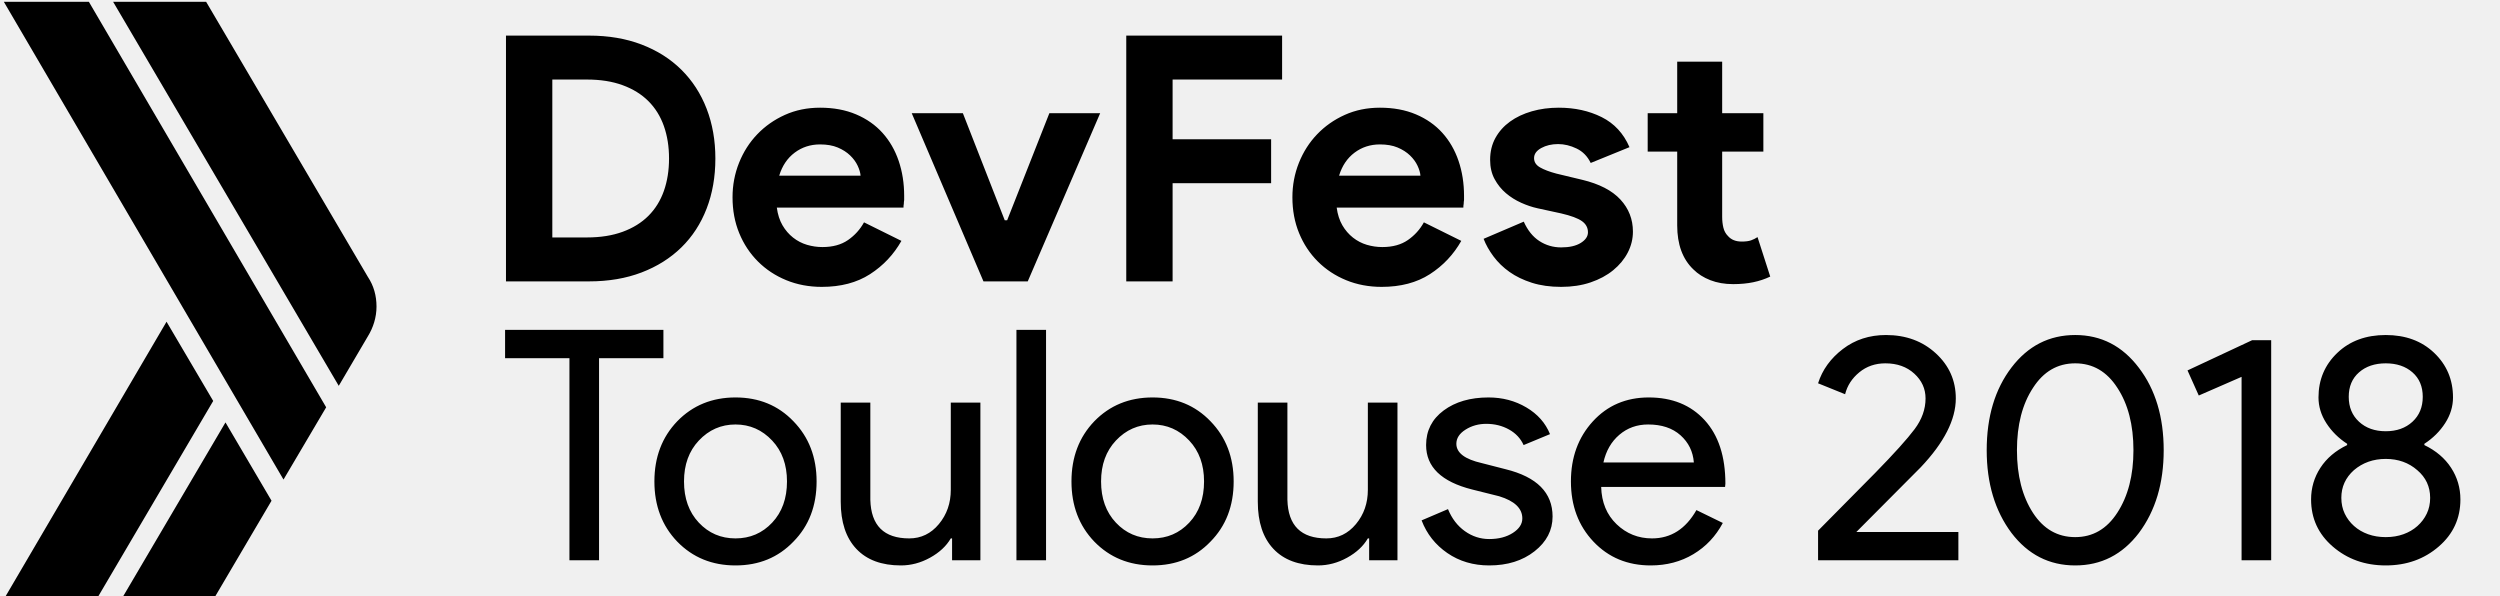
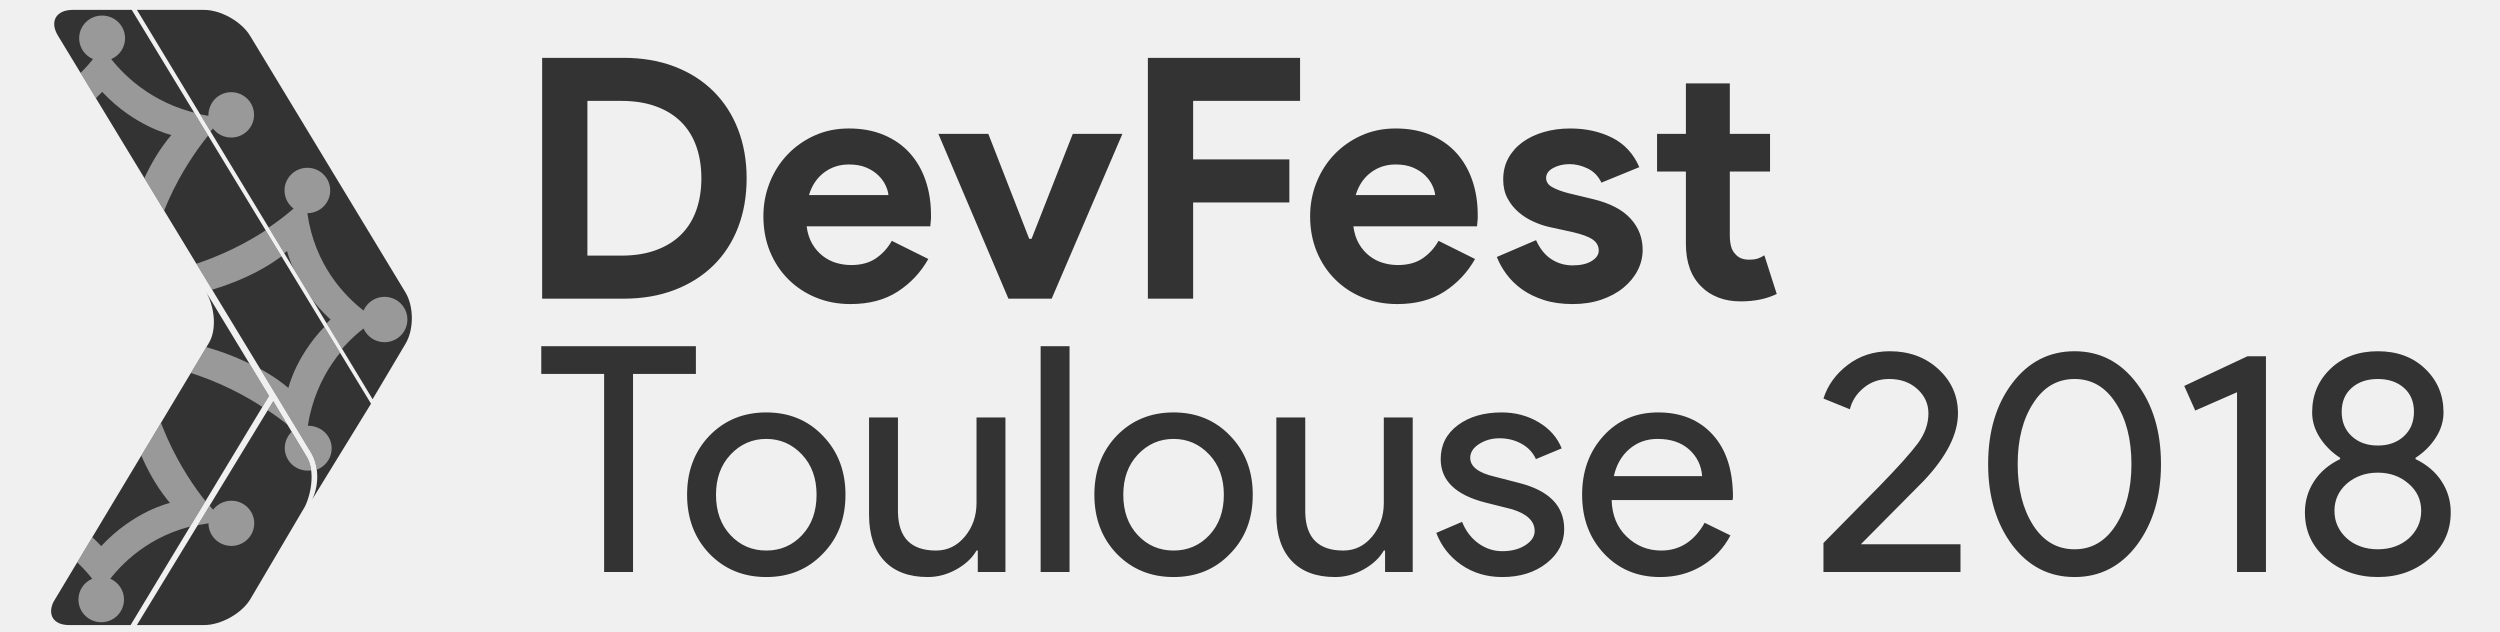
- <svg xmlns="http://www.w3.org/2000/svg" id="Layer_4" viewBox="0 0 839 200" version="1.1">
-   <defs id="defs10" />
-   <style id="style2">.st0{fill:#673AB7;}</style>
-   <path class="st0" d="m 113.685,129.484 9.787,-16.642 c 1.751,-2.841 2.885,-6.292 2.885,-9.945 0,-3.653 -0.927,-7.002 -2.885,-9.945 L 69.18,0.607 H 37.965 Z M 55.891,107.97 -0.152,203.563 H 30.96 l 40.59,-69.005 z m 39.251,52.971 14.32,-24.253 L 29.827,0.607 H 1.29 Z m -19.471,-19.179 -36.366,61.8 h 30.906 l 20.913,-35.517 z" id="path5-3" style="fill:#000000;stroke-width:1.022" />
-   <g style="fill:#000000" id="Group-2" transform="matrix(1.8,0,0,1.8,166.9127,11.63215)">
-     <path d="M 18.96,60.32 V 98 H 13.44 V 60.32 h -12 v -5.28 h 29.52 v 5.28 z M 29.28,83.3 c 0,-4.52 1.42,-8.26 4.26,-11.22 2.88,-2.96 6.5,-4.44 10.86,-4.44 4.36,0 7.96,1.48 10.8,4.44 2.88,2.96 4.32,6.7 4.32,11.22 0,4.56 -1.44,8.3 -4.32,11.22 -2.84,2.96 -6.44,4.44 -10.8,4.44 -4.36,0 -7.98,-1.48 -10.86,-4.44 -2.84,-2.96 -4.26,-6.7 -4.26,-11.22 z m 5.52,0 c 0,3.16 0.92,5.72 2.76,7.68 1.84,1.96 4.12,2.94 6.84,2.94 2.72,0 5,-0.98 6.84,-2.94 1.84,-1.96 2.76,-4.52 2.76,-7.68 0,-3.12 -0.92,-5.66 -2.76,-7.62 -1.88,-2 -4.16,-3 -6.84,-3 -2.68,0 -4.96,1 -6.84,3 -1.84,1.96 -2.76,4.5 -2.76,7.62 z M 90.06,98 h -5.28 v -4.08 h -0.24 c -0.84,1.44 -2.13,2.64 -3.87,3.6 -1.74,0.96 -3.55,1.44 -5.43,1.44 -3.6,0 -6.37,-1.03 -8.31,-3.09 -1.94,-2.06 -2.91,-4.99 -2.91,-8.79 V 68.6 h 5.52 v 18.12 c 0.12,4.8 2.54,7.2 7.26,7.2 2.2,0 4.04,-0.89 5.52,-2.67 1.48,-1.78 2.22,-3.91 2.22,-6.39 V 68.6 h 5.52 z M 102.3,55.04 V 98 H 96.78 V 55.04 Z m 4.74,28.26 c 0,-4.52 1.42,-8.26 4.26,-11.22 2.88,-2.96 6.5,-4.44 10.86,-4.44 4.36,0 7.96,1.48 10.8,4.44 2.88,2.96 4.32,6.7 4.32,11.22 0,4.56 -1.44,8.3 -4.32,11.22 -2.84,2.96 -6.44,4.44 -10.8,4.44 -4.36,0 -7.98,-1.48 -10.86,-4.44 -2.84,-2.96 -4.26,-6.7 -4.26,-11.22 z m 5.52,0 c 0,3.16 0.92,5.72 2.76,7.68 1.84,1.96 4.12,2.94 6.84,2.94 2.72,0 5,-0.98 6.84,-2.94 1.84,-1.96 2.76,-4.52 2.76,-7.68 0,-3.12 -0.92,-5.66 -2.76,-7.62 -1.88,-2 -4.16,-3 -6.84,-3 -2.68,0 -4.96,1 -6.84,3 -1.84,1.96 -2.76,4.5 -2.76,7.62 z M 167.82,98 h -5.28 v -4.08 h -0.24 c -0.84,1.44 -2.13,2.64 -3.87,3.6 -1.74,0.96 -3.55,1.44 -5.43,1.44 -3.6,0 -6.37,-1.03 -8.31,-3.09 -1.94,-2.06 -2.91,-4.99 -2.91,-8.79 V 68.6 h 5.52 v 18.12 c 0.12,4.8 2.54,7.2 7.26,7.2 2.2,0 4.04,-0.89 5.52,-2.67 1.48,-1.78 2.22,-3.91 2.22,-6.39 V 68.6 h 5.52 z m 28.92,-8.16 c 0,2.56 -1.12,4.72 -3.36,6.48 -2.24,1.76 -5.06,2.64 -8.46,2.64 -2.96,0 -5.56,-0.77 -7.8,-2.31 -2.24,-1.54 -3.84,-3.57 -4.8,-6.09 l 4.92,-2.1 c 0.72,1.76 1.77,3.13 3.15,4.11 1.38,0.98 2.89,1.47 4.53,1.47 1.76,0 3.23,-0.38 4.41,-1.14 1.18,-0.76 1.77,-1.66 1.77,-2.7 0,-1.88 -1.44,-3.26 -4.32,-4.14 l -5.04,-1.26 c -5.72,-1.44 -8.58,-4.2 -8.58,-8.28 0,-2.68 1.09,-4.83 3.27,-6.45 2.18,-1.62 4.97,-2.43 8.37,-2.43 2.6,0 4.95,0.62 7.05,1.86 2.1,1.24 3.57,2.9 4.41,4.98 l -4.92,2.04 c -0.56,-1.24 -1.47,-2.21 -2.73,-2.91 -1.26,-0.7 -2.67,-1.05 -4.23,-1.05 -1.44,0 -2.73,0.36 -3.87,1.08 -1.14,0.72 -1.71,1.6 -1.71,2.64 0,1.68 1.58,2.88 4.74,3.6 l 4.44,1.14 c 5.84,1.44 8.76,4.38 8.76,8.82 z m 18.3,9.12 c -4.32,0 -7.88,-1.48 -10.68,-4.44 -2.8,-2.96 -4.2,-6.7 -4.2,-11.22 0,-4.48 1.36,-8.21 4.08,-11.19 2.72,-2.98 6.2,-4.47 10.44,-4.47 4.36,0 7.83,1.41 10.41,4.23 2.58,2.82 3.87,6.77 3.87,11.85 l -0.06,0.6 h -23.1 c 0.08,2.88 1.04,5.2 2.88,6.96 1.84,1.76 4.04,2.64 6.6,2.64 3.52,0 6.28,-1.76 8.28,-5.28 l 4.92,2.4 c -1.32,2.48 -3.15,4.42 -5.49,5.82 -2.34,1.4 -4.99,2.1 -7.95,2.1 z m -8.82,-19.2 h 16.86 c -0.16,-2.04 -0.99,-3.73 -2.49,-5.07 -1.5,-1.34 -3.51,-2.01 -6.03,-2.01 -2.08,0 -3.87,0.64 -5.37,1.92 -1.5,1.28 -2.49,3 -2.97,5.16 z M 272.4,92.72 V 98 h -26.16 v -5.52 l 10.62,-10.74 c 3.56,-3.64 6.02,-6.37 7.38,-8.19 1.36,-1.82 2.04,-3.73 2.04,-5.73 0,-1.8 -0.7,-3.34 -2.1,-4.62 -1.4,-1.28 -3.2,-1.92 -5.4,-1.92 -1.88,0 -3.5,0.56 -4.86,1.68 -1.36,1.12 -2.24,2.48 -2.64,4.08 L 246.24,65 c 0.8,-2.52 2.34,-4.65 4.62,-6.39 2.28,-1.74 4.96,-2.61 8.04,-2.61 3.72,0 6.82,1.14 9.3,3.42 2.48,2.28 3.72,5.08 3.72,8.4 0,3.96 -2.18,8.24 -6.54,12.84 l -12,12.06 z m 5.28,-15.24 c 0,-6.24 1.54,-11.38 4.62,-15.42 3.08,-4.04 7.04,-6.06 11.88,-6.06 4.84,0 8.8,2.04 11.88,6.12 3.08,4.04 4.62,9.16 4.62,15.36 0,6.16 -1.54,11.3 -4.62,15.42 -3.08,4.04 -7.04,6.06 -11.88,6.06 -4.84,0 -8.8,-2.02 -11.88,-6.06 -3.08,-4.12 -4.62,-9.26 -4.62,-15.42 z m 27.36,0 c 0,-4.72 -1,-8.6 -3,-11.64 -1.96,-3.04 -4.58,-4.56 -7.86,-4.56 -3.28,0 -5.9,1.52 -7.86,4.56 -2,3.04 -3,6.92 -3,11.64 0,4.72 1,8.62 3,11.7 1.96,3 4.58,4.5 7.86,4.5 3.28,0 5.9,-1.52 7.86,-4.56 2,-3.08 3,-6.96 3,-11.64 z M 330.72,56.96 V 98 H 325.2 V 63.8 l -7.98,3.48 -2.1,-4.68 12.06,-5.64 z M 366,86.66 c 0,3.52 -1.34,6.44 -4.02,8.76 -2.72,2.36 -6.02,3.54 -9.9,3.54 -3.88,0 -7.18,-1.18 -9.9,-3.54 -2.68,-2.32 -4.02,-5.24 -4.02,-8.76 0,-2.16 0.58,-4.13 1.74,-5.91 1.16,-1.78 2.82,-3.19 4.98,-4.23 v -0.24 c -1.6,-1.04 -2.89,-2.32 -3.87,-3.84 -0.98,-1.52 -1.47,-3.12 -1.47,-4.8 0,-3.32 1.18,-6.1 3.54,-8.34 2.32,-2.2 5.32,-3.3 9,-3.3 3.68,0 6.68,1.1 9,3.3 2.36,2.24 3.54,5.02 3.54,8.34 0,1.68 -0.49,3.28 -1.47,4.8 -0.98,1.52 -2.27,2.8 -3.87,3.84 v 0.24 c 2.16,1.04 3.82,2.45 4.98,4.23 1.16,1.78 1.74,3.75 1.74,5.91 z M 345.18,67.52 c 0,1.92 0.64,3.47 1.92,4.65 1.28,1.18 2.94,1.77 4.98,1.77 2.04,0 3.7,-0.59 4.98,-1.77 1.28,-1.18 1.92,-2.73 1.92,-4.65 0,-1.92 -0.64,-3.44 -1.92,-4.56 -1.28,-1.12 -2.94,-1.68 -4.98,-1.68 -2.04,0 -3.7,0.56 -4.98,1.68 -1.28,1.12 -1.92,2.64 -1.92,4.56 z m -1.38,18.84 c 0,1.08 0.21,2.06 0.63,2.94 0.42,0.88 1,1.65 1.74,2.31 0.74,0.66 1.61,1.17 2.61,1.53 1,0.36 2.1,0.54 3.3,0.54 1.2,0 2.3,-0.18 3.3,-0.54 1,-0.36 1.87,-0.87 2.61,-1.53 0.74,-0.66 1.32,-1.43 1.74,-2.31 0.42,-0.88 0.63,-1.86 0.63,-2.94 0,-2.08 -0.8,-3.8 -2.4,-5.16 -1.6,-1.4 -3.56,-2.1 -5.88,-2.1 -2.32,0 -4.3,0.7 -5.94,2.1 -1.56,1.4 -2.34,3.12 -2.34,5.16 z" id="Toulouse-2018" style="fill:#000000" />
-     <path d="m 1.608,0.176 h 15.488 c 3.627,0 6.891,0.555 9.792,1.664 2.901,1.109 5.376,2.677 7.424,4.704 2.048,2.027 3.616,4.448 4.704,7.264 1.088,2.816 1.632,5.909 1.632,9.28 0,3.413 -0.544,6.528 -1.632,9.344 -1.088,2.816 -2.656,5.227 -4.704,7.232 -2.048,2.005 -4.523,3.563 -7.424,4.672 C 23.987,45.445 20.723,46 17.096,46 H 1.608 Z m 15.104,37.632 c 2.517,0 4.736,-0.352 6.656,-1.056 1.92,-0.704 3.52,-1.696 4.8,-2.976 1.28,-1.28 2.24,-2.827 2.88,-4.64 0.64,-1.813 0.96,-3.829 0.96,-6.048 0,-2.219 -0.32,-4.235 -0.96,-6.048 -0.64,-1.813 -1.6,-3.36 -2.88,-4.64 -1.28,-1.28 -2.88,-2.272 -4.8,-2.976 C 21.448,8.72 19.229,8.368 16.712,8.368 h -6.464 v 29.44 z m 58.624,0.64 c -1.451,2.56 -3.403,4.629 -5.856,6.208 -2.453,1.579 -5.451,2.368 -8.992,2.368 -2.389,0 -4.597,-0.416 -6.624,-1.248 -2.027,-0.832 -3.787,-1.995 -5.28,-3.488 -1.493,-1.493 -2.656,-3.253 -3.488,-5.28 -0.832,-2.027 -1.248,-4.256 -1.248,-6.688 0,-2.261 0.405,-4.405 1.216,-6.432 0.811,-2.027 1.941,-3.797 3.392,-5.312 1.451,-1.515 3.168,-2.72 5.152,-3.616 1.984,-0.896 4.171,-1.344 6.56,-1.344 2.517,0 4.757,0.416 6.72,1.248 1.963,0.832 3.605,1.984 4.928,3.456 1.323,1.472 2.325,3.211 3.008,5.216 0.683,2.005 1.024,4.181 1.024,6.528 v 0.768 c -0.043,0.256 -0.064,0.491 -0.064,0.704 -0.043,0.213 -0.064,0.448 -0.064,0.704 H 52.104 c 0.171,1.28 0.523,2.379 1.056,3.296 0.533,0.917 1.195,1.685 1.984,2.304 0.789,0.619 1.653,1.067 2.592,1.344 0.939,0.277 1.899,0.416 2.88,0.416 1.92,0 3.509,-0.437 4.768,-1.312 1.259,-0.875 2.251,-1.973 2.976,-3.296 z M 67.72,26.288 c -0.043,-0.555 -0.224,-1.173 -0.544,-1.856 -0.32,-0.683 -0.789,-1.323 -1.408,-1.92 -0.619,-0.597 -1.387,-1.088 -2.304,-1.472 -0.917,-0.384 -2.016,-0.576 -3.296,-0.576 -1.792,0 -3.371,0.512 -4.736,1.536 -1.365,1.024 -2.325,2.453 -2.88,4.288 z M 77.256,14.64 h 9.536 L 94.6,34.608 h 0.448 L 102.92,14.64 h 9.472 L 98.888,46 h -8.256 z m 40,-14.464 h 29.056 v 8.192 h -20.416 v 11.136 h 18.368 v 8.192 H 125.896 V 46 h -8.64 z m 62.464,38.272 c -1.451,2.56 -3.403,4.629 -5.856,6.208 -2.453,1.579 -5.451,2.368 -8.992,2.368 -2.389,0 -4.597,-0.416 -6.624,-1.248 -2.027,-0.832 -3.787,-1.995 -5.28,-3.488 -1.493,-1.493 -2.656,-3.253 -3.488,-5.28 -0.832,-2.027 -1.248,-4.256 -1.248,-6.688 0,-2.261 0.405,-4.405 1.216,-6.432 0.811,-2.027 1.941,-3.797 3.392,-5.312 1.451,-1.515 3.168,-2.72 5.152,-3.616 1.984,-0.896 4.171,-1.344 6.56,-1.344 2.517,0 4.757,0.416 6.72,1.248 1.963,0.832 3.605,1.984 4.928,3.456 1.323,1.472 2.325,3.211 3.008,5.216 0.683,2.005 1.024,4.181 1.024,6.528 v 0.768 c -0.043,0.256 -0.064,0.491 -0.064,0.704 -0.043,0.213 -0.064,0.448 -0.064,0.704 h -23.616 c 0.171,1.28 0.523,2.379 1.056,3.296 0.533,0.917 1.195,1.685 1.984,2.304 0.789,0.619 1.653,1.067 2.592,1.344 0.939,0.277 1.899,0.416 2.88,0.416 1.92,0 3.509,-0.437 4.768,-1.312 1.259,-0.875 2.251,-1.973 2.976,-3.296 z m -7.616,-12.16 c -0.043,-0.555 -0.224,-1.173 -0.544,-1.856 -0.32,-0.683 -0.789,-1.323 -1.408,-1.92 -0.619,-0.597 -1.387,-1.088 -2.304,-1.472 -0.917,-0.384 -2.016,-0.576 -3.296,-0.576 -1.792,0 -3.371,0.512 -4.736,1.536 -1.365,1.024 -2.325,2.453 -2.88,4.288 z m 26.24,20.736 c -2.048,0 -3.872,-0.256 -5.472,-0.768 -1.6,-0.512 -2.987,-1.184 -4.16,-2.016 -1.173,-0.832 -2.165,-1.792 -2.976,-2.88 -0.811,-1.088 -1.429,-2.187 -1.856,-3.296 l 7.488,-3.2 c 0.725,1.621 1.696,2.827 2.912,3.616 1.216,0.789 2.571,1.184 4.064,1.184 1.536,0 2.752,-0.277 3.648,-0.832 0.896,-0.555 1.344,-1.216 1.344,-1.984 0,-0.853 -0.373,-1.547 -1.12,-2.08 -0.747,-0.533 -2.037,-1.013 -3.872,-1.44 l -4.416,-0.96 c -0.981,-0.213 -1.995,-0.555 -3.04,-1.024 -1.045,-0.469 -1.995,-1.067 -2.848,-1.792 -0.853,-0.725 -1.557,-1.6 -2.112,-2.624 -0.555,-1.024 -0.832,-2.219 -0.832,-3.584 0,-1.536 0.331,-2.901 0.992,-4.096 0.661,-1.195 1.568,-2.208 2.72,-3.04 1.152,-0.832 2.507,-1.472 4.064,-1.92 1.557,-0.448 3.232,-0.672 5.024,-0.672 2.987,0 5.653,0.587 8,1.76 2.347,1.173 4.075,3.04 5.184,5.6 l -7.232,2.944 c -0.597,-1.237 -1.472,-2.133 -2.624,-2.688 -1.152,-0.555 -2.304,-0.832 -3.456,-0.832 -1.195,0 -2.24,0.245 -3.136,0.736 -0.896,0.491 -1.344,1.12 -1.344,1.888 0,0.725 0.373,1.301 1.12,1.728 0.747,0.427 1.76,0.811 3.04,1.152 l 4.8,1.152 c 3.2,0.768 5.579,1.995 7.136,3.68 1.557,1.685 2.336,3.68 2.336,5.984 0,1.365 -0.32,2.667 -0.96,3.904 -0.64,1.237 -1.547,2.336 -2.72,3.296 -1.173,0.96 -2.581,1.717 -4.224,2.272 -1.643,0.555 -3.467,0.832 -5.472,0.832 z m 21.632,-25.216 h -5.504 V 14.64 h 5.504 v -9.6 h 8.384 v 9.6 h 7.68 v 7.168 h -7.68 v 12.16 c 0,0.725 0.075,1.397 0.224,2.016 0.149,0.619 0.437,1.141 0.864,1.568 0.597,0.683 1.451,1.024 2.56,1.024 0.725,0 1.301,-0.075 1.728,-0.224 0.427,-0.149 0.832,-0.352 1.216,-0.608 l 2.368,7.36 c -0.981,0.469 -2.037,0.821 -3.168,1.056 -1.131,0.235 -2.379,0.352 -3.744,0.352 -1.579,0 -2.997,-0.245 -4.256,-0.736 -1.259,-0.491 -2.315,-1.163 -3.168,-2.016 -2.005,-1.92 -3.008,-4.651 -3.008,-8.192 z" id="DevFest" style="fill:#000000" />
+ <svg xmlns="http://www.w3.org/2000/svg" xmlns:xlink="http://www.w3.org/1999/xlink" viewBox="0 0 1979 500" version="1.1">
+   <defs>
+     <path d="M108.124,0.445 L0.174,177.678 L53.477,177.678 C66.673,177.678 83.07,168.542 89.878,157.328 L133.158,83.916 C138.702,72.603 140.971,54.931 134.637,44.504 L108.124,0.445 Z" id="path-1" />
+     <path d="M122.874,0.229 C129.629,11.434 132.07,29.778 125.315,41.024 L2.233,246.077 C-2.518,256.211 2.422,264.245 14.635,264.245 L63.378,264.245 L172.968,82.859 L122.874,0.229 Z" id="path-3" />
+     <path d="M14.752,0.834 C1.497,0.834 -3.766,10.036 3.045,21.247 L203.337,351.242 C209.673,361.708 209.864,376.978 204.317,388.334 L250.851,312.569 L61.454,0.834 L14.752,0.834 Z" id="path-5" />
+     <path d="M212.72,224.402 L89.73,21.255 C82.93,10.037 66.56,0.835 53.389,0.835 L0.203,0.835 L186.739,309.001 L212.723,265.256 C219.528,253.992 219.528,235.62 212.72,224.402 Z" id="path-7" />
+   </defs>
+   <g id="Letter" stroke="none" stroke-width="1" fill="none" fill-rule="evenodd" transform="translate(-702, -734)">
+     <g id="Devfest-gray" transform="translate(742, 741)">
+       <g id="Group" transform="translate(388.335, 38.05068)" fill="#333333">
+         <g id="Group-2">
+           <path d="M72.775,250.967 L72.775,407.738 L49.888,407.738 L49.888,250.967 L0.133,250.967 L0.133,228.999 L122.529,228.999 L122.529,250.967 L72.775,250.967 Z M115.563,346.577 C115.563,327.771 121.451,312.211 133.226,299.895 C145.167,287.58 160.176,281.422 178.253,281.422 C196.331,281.422 211.257,287.58 223.032,299.895 C234.973,312.211 240.944,327.771 240.944,346.577 C240.944,365.55 234.973,381.11 223.032,393.259 C211.257,405.575 196.331,411.732 178.253,411.732 C160.176,411.732 145.167,405.575 133.226,393.259 C121.451,380.944 115.563,365.383 115.563,346.577 Z M138.45,346.577 C138.45,359.725 142.264,370.376 149.893,378.531 C157.522,386.685 166.976,390.763 178.253,390.763 C189.531,390.763 198.984,386.685 206.613,378.531 C214.242,370.376 218.057,359.725 218.057,346.577 C218.057,333.596 214.242,323.028 206.613,314.874 C198.818,306.552 189.365,302.392 178.253,302.392 C167.142,302.392 157.688,306.552 149.893,314.874 C142.264,323.028 138.45,333.596 138.45,346.577 Z M367.568,407.738 L345.676,407.738 L345.676,390.763 L344.681,390.763 C341.198,396.754 335.85,401.747 328.635,405.741 C321.421,409.735 313.916,411.732 306.122,411.732 C291.195,411.732 279.71,407.447 271.667,398.876 C263.623,390.305 259.601,378.115 259.601,362.304 L259.601,285.417 L282.488,285.417 L282.488,360.807 C282.986,380.778 293.02,390.763 312.59,390.763 C321.711,390.763 329.34,387.06 335.477,379.654 C341.613,372.248 344.681,363.386 344.681,353.068 L344.681,285.417 L367.568,285.417 L367.568,407.738 Z M418.317,228.999 L418.317,407.738 L395.43,407.738 L395.43,228.999 L418.317,228.999 Z M437.97,346.577 C437.97,327.771 443.858,312.211 455.633,299.895 C467.574,287.58 482.583,281.422 500.66,281.422 C518.738,281.422 533.664,287.58 545.439,299.895 C557.38,312.211 563.351,327.771 563.351,346.577 C563.351,365.55 557.38,381.11 545.439,393.259 C533.664,405.575 518.738,411.732 500.66,411.732 C482.583,411.732 467.574,405.575 455.633,393.259 C443.858,380.944 437.97,365.383 437.97,346.577 Z M460.857,346.577 C460.857,359.725 464.671,370.376 472.3,378.531 C479.929,386.685 489.383,390.763 500.66,390.763 C511.938,390.763 521.391,386.685 529.02,378.531 C536.649,370.376 540.464,359.725 540.464,346.577 C540.464,333.596 536.649,323.028 529.02,314.874 C521.225,306.552 511.772,302.392 500.66,302.392 C489.549,302.392 480.095,306.552 472.3,314.874 C464.671,323.028 460.857,333.596 460.857,346.577 Z M689.975,407.738 L668.083,407.738 L668.083,390.763 L667.088,390.763 C663.605,396.754 658.257,401.747 651.042,405.741 C643.828,409.735 636.323,411.732 628.529,411.732 C613.602,411.732 602.117,407.447 594.074,398.876 C586.03,390.305 582.008,378.115 582.008,362.304 L582.008,285.417 L604.895,285.417 L604.895,360.807 C605.393,380.778 615.427,390.763 634.997,390.763 C644.118,390.763 651.747,387.06 657.884,379.654 C664.02,372.248 667.088,363.386 667.088,353.068 L667.088,285.417 L689.975,285.417 L689.975,407.738 Z M809.882,373.788 C809.882,384.439 805.239,393.426 795.951,400.748 C786.664,408.071 774.972,411.732 760.875,411.732 C748.602,411.732 737.822,408.529 728.534,402.121 C719.247,395.714 712.613,387.268 708.633,376.783 L729.032,368.046 C732.017,375.369 736.371,381.069 742.092,385.146 C747.814,389.223 754.075,391.262 760.875,391.262 C768.172,391.262 774.267,389.681 779.159,386.519 C784.052,383.357 786.498,379.612 786.498,375.285 C786.498,367.463 780.528,361.722 768.587,358.061 L747.69,352.818 C723.974,346.827 712.116,335.344 712.116,318.369 C712.116,307.218 716.635,298.273 725.674,291.533 C734.712,284.793 746.28,281.422 760.377,281.422 C771.157,281.422 780.901,284.002 789.608,289.161 C798.315,294.32 804.41,301.227 807.892,309.881 L787.493,318.369 C785.171,313.209 781.398,309.174 776.174,306.261 C770.95,303.349 765.104,301.893 758.636,301.893 C752.665,301.893 747.317,303.39 742.59,306.386 C737.863,309.382 735.5,313.043 735.5,317.37 C735.5,324.36 742.051,329.352 755.153,332.348 L773.562,337.091 C797.776,343.082 809.882,355.314 809.882,373.788 Z M885.758,411.732 C867.846,411.732 853.086,405.575 841.476,393.259 C829.867,380.944 824.062,365.383 824.062,346.577 C824.062,327.938 829.701,312.419 840.979,300.02 C852.257,287.622 866.685,281.422 884.265,281.422 C902.342,281.422 916.73,287.289 927.427,299.022 C938.124,310.755 943.472,327.189 943.472,348.325 L943.224,350.821 L847.447,350.821 C847.779,362.804 851.759,372.456 859.388,379.779 C867.017,387.102 876.138,390.763 886.753,390.763 C901.347,390.763 912.791,383.44 921.083,368.795 L941.482,378.78 C936.009,389.099 928.422,397.17 918.72,402.995 C909.018,408.82 898.03,411.732 885.758,411.732 Z M849.188,331.849 L919.093,331.849 C918.429,323.361 914.988,316.33 908.769,310.755 C902.55,305.179 894.216,302.392 883.767,302.392 C875.143,302.392 867.722,305.055 861.502,310.38 C855.283,315.706 851.178,322.862 849.188,331.849 Z M1123.582,385.77 L1123.582,407.738 L1015.118,407.738 L1015.118,384.772 L1059.151,340.087 C1073.911,324.942 1084.111,313.584 1089.75,306.012 C1095.389,298.439 1098.208,290.493 1098.208,282.171 C1098.208,274.682 1095.306,268.275 1089.501,262.949 C1083.696,257.624 1076.233,254.961 1067.112,254.961 C1059.317,254.961 1052.6,257.291 1046.961,261.951 C1041.322,266.611 1037.674,272.269 1036.015,278.926 L1015.118,270.438 C1018.435,259.954 1024.82,251.092 1034.274,243.852 C1043.727,236.613 1054.839,232.993 1067.609,232.993 C1083.033,232.993 1095.886,237.736 1106.169,247.222 C1116.451,256.709 1121.592,268.358 1121.592,282.171 C1121.592,298.647 1112.554,316.455 1094.476,335.593 L1044.722,385.77 L1123.582,385.77 Z M1145.474,322.363 C1145.474,296.4 1151.859,275.015 1164.63,258.206 C1177.4,241.397 1193.819,232.993 1213.886,232.993 C1233.954,232.993 1250.373,241.481 1263.143,258.456 C1275.913,275.265 1282.298,296.567 1282.298,322.363 C1282.298,347.992 1275.913,369.377 1263.143,386.519 C1250.373,403.328 1233.954,411.732 1213.886,411.732 C1193.819,411.732 1177.4,403.328 1164.63,386.519 C1151.859,369.377 1145.474,347.992 1145.474,322.363 Z M1258.914,322.363 C1258.914,302.725 1254.768,286.582 1246.475,273.933 C1238.349,261.285 1227.486,254.961 1213.886,254.961 C1200.287,254.961 1189.424,261.285 1181.297,273.933 C1173.005,286.582 1168.859,302.725 1168.859,322.363 C1168.859,342.001 1173.005,358.227 1181.297,371.042 C1189.424,383.523 1200.287,389.764 1213.886,389.764 C1227.486,389.764 1238.349,383.44 1246.475,370.792 C1254.768,357.977 1258.914,341.834 1258.914,322.363 Z M1365.388,236.987 L1365.388,407.738 L1342.501,407.738 L1342.501,265.446 L1309.414,279.925 L1300.707,260.453 L1350.71,236.987 L1365.388,236.987 Z M1511.665,360.557 C1511.665,375.202 1506.109,387.351 1494.997,397.004 C1483.72,406.823 1470.037,411.732 1453.95,411.732 C1437.863,411.732 1424.181,406.823 1412.903,397.004 C1401.791,387.351 1396.235,375.202 1396.235,360.557 C1396.235,351.57 1398.64,343.374 1403.45,335.968 C1408.259,328.562 1415.142,322.696 1424.098,318.369 L1424.098,317.37 C1417.464,313.043 1412.115,307.717 1408.052,301.393 C1403.989,295.069 1401.957,288.412 1401.957,281.422 C1401.957,267.609 1406.85,256.043 1416.635,246.723 C1426.254,237.57 1438.692,232.993 1453.95,232.993 C1469.208,232.993 1481.647,237.57 1491.266,246.723 C1501.051,256.043 1505.943,267.609 1505.943,281.422 C1505.943,288.412 1503.912,295.069 1499.848,301.393 C1495.785,307.717 1490.437,313.043 1483.803,317.37 L1483.803,318.369 C1492.758,322.696 1499.641,328.562 1504.451,335.968 C1509.26,343.374 1511.665,351.57 1511.665,360.557 Z M1425.342,280.923 C1425.342,288.912 1427.995,295.36 1433.302,300.27 C1438.609,305.179 1445.492,307.634 1453.95,307.634 C1462.408,307.634 1469.291,305.179 1474.598,300.27 C1479.905,295.36 1482.559,288.912 1482.559,280.923 C1482.559,272.935 1479.905,266.611 1474.598,261.951 C1469.291,257.291 1462.408,254.961 1453.95,254.961 C1445.492,254.961 1438.609,257.291 1433.302,261.951 C1427.995,266.611 1425.342,272.935 1425.342,280.923 Z M1419.62,359.309 C1419.62,363.802 1420.49,367.88 1422.232,371.541 C1423.973,375.202 1426.378,378.406 1429.446,381.152 C1432.514,383.898 1436.122,386.02 1440.268,387.518 C1444.414,389.015 1448.975,389.764 1453.95,389.764 C1458.926,389.764 1463.486,389.015 1467.633,387.518 C1471.779,386.02 1475.386,383.898 1478.454,381.152 C1481.522,378.406 1483.927,375.202 1485.668,371.541 C1487.41,367.88 1488.281,363.802 1488.281,359.309 C1488.281,350.655 1484.964,343.499 1478.33,337.84 C1471.696,332.015 1463.569,329.103 1453.95,329.103 C1444.331,329.103 1436.122,332.015 1429.322,337.84 C1422.854,343.665 1419.62,350.821 1419.62,359.309 Z" id="Toulouse-2018" />
+           <path d="M0.83,0.732 L65.046,0.732 C80.083,0.732 93.616,3.04 105.645,7.655 C117.675,12.271 127.935,18.795 136.427,27.227 C144.918,35.659 151.419,45.733 155.93,57.449 C160.441,69.166 162.697,82.036 162.697,96.06 C162.697,110.261 160.441,123.22 155.93,134.936 C151.419,146.653 144.918,156.682 136.427,165.026 C127.935,173.369 117.675,179.849 105.645,184.464 C93.616,189.08 80.083,191.387 65.046,191.387 L0.83,191.387 L0.83,0.732 Z M63.454,157.304 C73.891,157.304 83.09,155.839 91.051,152.91 C99.012,149.981 105.645,145.854 110.953,140.528 C116.26,135.203 120.24,128.768 122.894,121.223 C125.547,113.678 126.874,105.291 126.874,96.06 C126.874,86.829 125.547,78.441 122.894,70.896 C120.24,63.352 116.26,56.917 110.953,51.591 C105.645,46.266 99.012,42.138 91.051,39.209 C83.09,36.28 73.891,34.816 63.454,34.816 L36.653,34.816 L36.653,157.304 L63.454,157.304 Z M306.52,159.966 C300.505,170.618 292.412,179.227 282.24,185.795 C272.068,192.364 259.64,195.648 244.957,195.648 C235.05,195.648 225.896,193.917 217.493,190.455 C209.09,186.994 201.793,182.156 195.601,175.943 C189.409,169.73 184.589,162.407 181.139,153.975 C177.689,145.543 175.965,136.268 175.965,126.149 C175.965,116.741 177.645,107.82 181.006,99.388 C184.368,90.956 189.055,83.589 195.07,77.287 C201.085,70.985 208.205,65.97 216.431,62.242 C224.657,58.515 233.724,56.651 243.63,56.651 C254.068,56.651 263.355,58.381 271.493,61.843 C279.63,65.305 286.441,70.098 291.925,76.222 C297.409,82.346 301.566,89.58 304.397,97.924 C307.227,106.267 308.642,115.32 308.642,125.084 L308.642,128.279 C308.466,129.344 308.377,130.321 308.377,131.208 C308.2,132.096 308.112,133.072 308.112,134.137 L210.196,134.137 C210.903,139.463 212.363,144.034 214.574,147.851 C216.785,151.667 219.527,154.863 222.8,157.437 C226.073,160.011 229.655,161.875 233.547,163.029 C237.439,164.183 241.419,164.759 245.488,164.759 C253.449,164.759 260.038,162.94 265.257,159.301 C270.475,155.662 274.588,151.091 277.596,145.587 L306.52,159.966 Z M274.942,109.374 C274.765,107.066 274.014,104.492 272.687,101.652 C271.36,98.811 269.414,96.149 266.849,93.663 C264.284,91.178 261.1,89.137 257.296,87.539 C253.493,85.941 248.937,85.142 243.63,85.142 C236.2,85.142 229.655,87.273 223.994,91.533 C218.333,95.793 214.353,101.74 212.053,109.374 L274.942,109.374 Z M314.48,60.911 L354.018,60.911 L386.392,143.99 L388.249,143.99 L420.888,60.911 L460.16,60.911 L404.17,191.387 L369.94,191.387 L314.48,60.911 Z M480.327,0.732 L600.799,0.732 L600.799,34.816 L516.15,34.816 L516.15,81.148 L592.308,81.148 L592.308,115.232 L516.15,115.232 L516.15,191.387 L480.327,191.387 L480.327,0.732 Z M739.314,159.966 C733.3,170.618 725.206,179.227 715.034,185.795 C704.862,192.364 692.435,195.648 677.752,195.648 C667.845,195.648 658.691,193.917 650.288,190.455 C641.885,186.994 634.588,182.156 628.396,175.943 C622.204,169.73 617.384,162.407 613.934,153.975 C610.484,145.543 608.76,136.268 608.76,126.149 C608.76,116.741 610.44,107.82 613.801,99.388 C617.162,90.956 621.85,83.589 627.865,77.287 C633.88,70.985 641,65.97 649.226,62.242 C657.452,58.515 666.519,56.651 676.425,56.651 C686.863,56.651 696.15,58.381 704.288,61.843 C712.425,65.305 719.236,70.098 724.72,76.222 C730.204,82.346 734.361,89.58 737.192,97.924 C740.022,106.267 741.437,115.32 741.437,125.084 L741.437,128.279 C741.26,129.344 741.172,130.321 741.172,131.208 C740.995,132.096 740.907,133.072 740.907,134.137 L642.99,134.137 C643.698,139.463 645.157,144.034 647.369,147.851 C649.58,151.667 652.322,154.863 655.595,157.437 C658.868,160.011 662.45,161.875 666.342,163.029 C670.234,164.183 674.214,164.759 678.283,164.759 C686.243,164.759 692.833,162.94 698.052,159.301 C703.27,155.662 707.383,151.091 710.391,145.587 L739.314,159.966 Z M707.737,109.374 C707.56,107.066 706.808,104.492 705.482,101.652 C704.155,98.811 702.209,96.149 699.644,93.663 C697.079,91.178 693.894,89.137 690.091,87.539 C686.288,85.941 681.732,85.142 676.425,85.142 C668.995,85.142 662.45,87.273 656.789,91.533 C651.128,95.793 647.148,101.74 644.848,109.374 L707.737,109.374 Z M816.533,195.648 C808.042,195.648 800.479,194.583 793.845,192.452 C787.211,190.322 781.462,187.526 776.597,184.065 C771.732,180.603 767.619,176.609 764.258,172.082 C760.897,167.555 758.332,162.984 756.563,158.369 L787.609,145.055 C790.617,151.801 794.641,156.815 799.683,160.1 C804.725,163.384 810.341,165.026 816.533,165.026 C822.902,165.026 827.943,163.872 831.658,161.564 C835.373,159.256 837.231,156.505 837.231,153.31 C837.231,149.759 835.683,146.874 832.587,144.655 C829.491,142.436 824.14,140.439 816.533,138.664 L798.223,134.67 C794.155,133.782 789.953,132.362 785.619,130.41 C781.285,128.457 777.349,125.972 773.811,122.954 C770.273,119.936 767.354,116.297 765.054,112.036 C762.754,107.776 761.604,102.805 761.604,97.125 C761.604,90.734 762.975,85.054 765.717,80.083 C768.459,75.113 772.219,70.897 776.995,67.435 C781.771,63.973 787.388,61.31 793.845,59.447 C800.302,57.583 807.245,56.651 814.675,56.651 C827.059,56.651 838.115,59.091 847.845,63.973 C857.575,68.855 864.739,76.621 869.339,87.273 L839.354,99.521 C836.877,94.373 833.25,90.645 828.474,88.338 C823.698,86.03 818.921,84.876 814.145,84.876 C809.191,84.876 804.857,85.897 801.142,87.938 C797.427,89.98 795.57,92.598 795.57,95.793 C795.57,98.811 797.118,101.208 800.214,102.983 C803.309,104.758 807.511,106.356 812.818,107.776 L832.72,112.569 C845.987,115.764 855.85,120.868 862.307,127.88 C868.764,134.892 871.992,143.191 871.992,152.777 C871.992,158.458 870.666,163.872 868.012,169.02 C865.358,174.168 861.599,178.739 856.734,182.733 C851.869,186.727 846.032,189.878 839.221,192.186 C832.41,194.494 824.847,195.648 816.533,195.648 Z M906.223,90.734 L883.403,90.734 L883.403,60.911 L906.223,60.911 L906.223,20.969 L940.985,20.969 L940.985,60.911 L972.827,60.911 L972.827,90.734 L940.985,90.734 L940.985,141.327 C940.985,144.345 941.294,147.141 941.913,149.715 C942.533,152.289 943.727,154.463 945.496,156.239 C947.972,159.079 951.51,160.499 956.11,160.499 C959.117,160.499 961.506,160.188 963.275,159.567 C965.044,158.946 966.724,158.103 968.316,157.037 L978.134,187.659 C974.066,189.612 969.687,191.077 964.999,192.053 C960.311,193.029 955.137,193.517 949.476,193.517 C942.931,193.517 937.049,192.497 931.83,190.455 C926.611,188.414 922.233,185.618 918.695,182.068 C910.38,174.079 906.223,162.718 906.223,147.984 L906.223,90.734 Z" id="DevFest" />
+         </g>
+       </g>
+       <g id="Group-5">
+         <g id="path2895" transform="translate(68.19541, 310.1131)">
+           <mask id="mask-2" fill="white">
+             <use xlink:href="#path-1" />
+           </mask>
+           <use id="Mask" fill="#333333" fill-rule="nonzero" xlink:href="#path-1" />
+           <path d="M-236.221,-71.273 C-221.495,-82.642 -197.471,-106.95 -190.912,-148.075 C-201.685,-148.063 -209.797,-156.071 -209.797,-165.947 C-209.797,-175.823 -201.685,-183.831 -191.68,-183.831 C-181.675,-183.831 -173.563,-175.823 -173.563,-165.947 C-173.563,-160.13 -176.412,-154.93 -180.765,-151.664 C-166.637,-139.468 -124.658,-107.523 -63.276,-98.775 C-72.09,-159.385 -104.461,-200.839 -116.819,-214.787 C-120.128,-210.49 -125.396,-207.677 -131.288,-207.677 C-141.293,-207.677 -149.405,-215.685 -149.405,-225.561 C-149.405,-235.437 -141.293,-243.445 -131.288,-243.445 C-121.283,-243.445 -113.171,-235.437 -113.171,-225.561 C-71.523,-231.277 -46.899,-254.993 -35.381,-269.529 C-41.819,-272.273 -46.339,-278.609 -46.339,-285.97 C-46.339,-295.846 -38.228,-303.854 -28.222,-303.854 C-18.115,-303.854 -10.004,-295.846 -10.004,-285.97 C-10.004,-278.609 -14.523,-272.273 -20.962,-269.529 C-9.444,-254.993 15.18,-231.277 56.841,-224.805 C56.829,-235.437 64.941,-243.445 74.947,-243.445 C84.952,-243.445 93.064,-235.437 93.064,-225.561 C93.064,-215.685 84.952,-207.677 74.947,-207.677 C69.054,-207.677 63.786,-210.49 60.478,-214.787 C48.121,-200.839 15.747,-159.385 6.893,-98.775 C68.316,-107.524 110.294,-139.468 124.424,-151.664 C120.072,-154.93 117.221,-160.13 117.221,-165.947 C117.221,-175.823 125.333,-183.831 135.339,-183.831 C145.344,-183.831 153.456,-175.823 153.456,-165.947 C153.456,-156.071 145.344,-148.063 135.339,-148.063 C141.13,-106.95 165.153,-82.643 179.881,-71.272 C182.657,-77.627 189.078,-82.089 196.536,-82.089 C206.54,-82.089 214.653,-74.082 214.653,-64.206 C214.653,-54.329 206.54,-46.322 196.536,-46.322 C189.078,-46.322 182.657,-50.783 179.881,-57.139 C165.153,-45.77 141.13,-21.461 134.572,19.663 C145.344,19.652 153.456,27.66 153.456,37.536 C153.456,47.412 145.344,55.42 135.339,55.42 C125.333,55.42 117.221,47.412 117.221,37.536 C117.221,31.719 120.072,26.519 124.424,23.253 C110.295,11.057 68.317,-20.886 6.934,-29.635 C15.747,30.972 48.121,72.43 60.478,86.376 C63.786,82.079 69.054,79.266 74.947,79.266 C84.952,79.266 93.064,87.274 93.064,97.15 C93.064,107.026 84.952,115.035 74.947,115.035 C64.941,115.035 56.829,107.026 56.829,97.15 C15.18,102.866 -9.443,126.582 -20.962,141.119 C-14.524,143.861 -10.004,150.198 -10.004,157.559 C-10.004,167.435 -18.115,175.443 -28.121,175.443 C-38.228,175.443 -46.339,167.435 -46.339,157.559 C-46.339,150.198 -41.82,143.861 -35.381,141.119 C-46.899,126.582 -71.524,102.866 -113.184,96.392 C-113.171,107.026 -121.283,115.035 -131.288,115.035 C-141.293,115.035 -149.405,107.026 -149.405,97.15 C-149.405,87.274 -141.293,79.266 -131.288,79.266 C-125.396,79.266 -120.128,82.079 -116.819,86.376 C-104.461,72.43 -72.09,30.972 -63.235,-29.635 C-124.657,-20.885 -166.636,11.057 -180.765,23.253 C-176.412,26.519 -173.563,31.719 -173.563,37.536 C-173.563,47.412 -181.675,55.42 -191.68,55.42 C-201.685,55.42 -209.797,47.412 -209.797,37.536 C-209.797,27.66 -201.685,19.652 -191.68,19.652 C-197.47,-21.461 -221.495,-45.769 -236.221,-57.139 C-238.999,-50.784 -245.419,-46.322 -252.876,-46.322 C-262.881,-46.322 -270.994,-54.329 -270.994,-64.206 C-270.994,-74.082 -262.881,-82.089 -252.876,-82.089 C-245.419,-82.09 -238.999,-77.628 -236.221,-71.273 Z M-175.576,-10.156 C-134.649,-44.206 -70.8,-51.857 -38.891,-53.494 C-40.757,-21.954 -48.541,40.923 -82.977,81.252 C-82.977,81.252 -54.14,87.643 -28.162,115.322 C-2.152,87.63 26.633,81.252 26.633,81.252 C-7.803,40.922 -15.588,-21.954 -17.265,-53.506 C14.456,-51.858 78.305,-44.206 119.232,-10.156 C119.232,-10.156 125.696,-38.581 153.685,-64.209 C125.707,-89.767 119.232,-118.254 119.232,-118.254 C78.305,-84.204 14.456,-76.552 -17.454,-74.916 C-15.588,-106.453 -7.803,-169.332 26.633,-209.661 C26.633,-209.661 -2.152,-216.04 -28.109,-243.655 C-54.141,-216.052 -82.977,-209.661 -82.977,-209.661 C-48.542,-169.332 -40.757,-106.453 -39.08,-74.903 C-70.801,-76.552 -134.649,-84.204 -175.576,-118.254 C-175.576,-118.254 -182.04,-89.829 -210.03,-64.205 C-182.043,-38.593 -175.576,-10.156 -175.576,-10.156 Z" fill="#FFFFFF" fill-rule="nonzero" opacity="0.5" mask="url(#mask-2)" />
+         </g>
+         <g id="path2895" transform="translate(0, 223.5478)">
+           <mask id="mask-4" fill="white">
+             <use xlink:href="#path-3" />
+           </mask>
+           <use id="Mask" fill="#333333" fill-rule="nonzero" xlink:href="#path-3" />
+           <path d="M-166.381,14.642 C-151.764,3.243 -127.917,-21.129 -121.407,-62.361 C-132.1,-62.349 -140.153,-70.378 -140.153,-80.279 C-140.153,-90.181 -132.1,-98.21 -122.17,-98.21 C-112.239,-98.21 -104.187,-90.181 -104.187,-80.279 C-104.187,-74.448 -107.015,-69.234 -111.336,-65.96 C-97.312,-53.732 -55.645,-21.703 5.282,-12.932 C-3.467,-73.701 -35.598,-115.262 -47.864,-129.247 C-51.148,-124.939 -56.377,-122.119 -62.226,-122.119 C-72.156,-122.119 -80.209,-130.148 -80.209,-140.05 C-80.209,-149.951 -72.156,-157.981 -62.226,-157.981 C-52.295,-157.981 -44.243,-149.951 -44.243,-140.05 C-2.904,-145.781 21.537,-169.558 32.969,-184.133 C26.58,-186.883 22.093,-193.235 22.093,-200.616 C22.093,-210.518 30.144,-218.547 40.076,-218.547 C50.107,-218.547 58.158,-210.518 58.158,-200.616 C58.158,-193.235 53.673,-186.883 47.282,-184.133 C58.714,-169.558 83.156,-145.781 124.507,-139.292 C124.495,-149.951 132.547,-157.981 142.478,-157.981 C152.41,-157.981 160.461,-149.951 160.461,-140.05 C160.461,-130.148 152.41,-122.119 142.478,-122.119 C136.63,-122.119 131.401,-124.939 128.117,-129.247 C115.852,-115.262 83.718,-73.701 74.93,-12.932 C135.897,-21.704 177.564,-53.732 191.589,-65.96 C187.269,-69.234 184.439,-74.448 184.439,-80.279 C184.439,-90.181 192.491,-98.21 202.422,-98.21 C212.354,-98.21 220.405,-90.181 220.405,-80.279 C220.405,-70.377 212.354,-62.348 202.422,-62.348 C208.171,-21.129 232.015,3.242 246.634,14.642 C249.39,8.271 255.763,3.797 263.165,3.797 C273.095,3.797 281.148,11.825 281.148,21.727 C281.148,31.63 273.095,39.658 263.165,39.658 C255.763,39.658 249.39,35.185 246.634,28.812 C232.015,40.211 208.171,64.583 201.661,105.815 C212.354,105.804 220.405,113.833 220.405,123.734 C220.405,133.636 212.354,141.665 202.422,141.665 C192.491,141.665 184.439,133.636 184.439,123.734 C184.439,117.903 187.269,112.689 191.589,109.415 C177.565,97.187 135.898,65.16 74.971,56.388 C83.718,117.154 115.852,158.719 128.117,172.703 C131.401,168.394 136.63,165.574 142.478,165.574 C152.41,165.574 160.461,173.603 160.461,183.505 C160.461,193.407 152.41,201.436 142.478,201.436 C132.547,201.436 124.495,193.407 124.495,183.505 C83.156,189.236 58.715,213.013 47.282,227.588 C53.672,230.337 58.158,236.691 58.158,244.071 C58.158,253.973 50.107,262.002 40.175,262.002 C30.144,262.002 22.093,253.973 22.093,244.071 C22.093,236.691 26.579,230.337 32.969,227.588 C21.537,213.013 -2.905,189.236 -44.256,182.745 C-44.243,193.407 -52.295,201.436 -62.226,201.436 C-72.156,201.436 -80.209,193.407 -80.209,183.505 C-80.209,173.603 -72.156,165.574 -62.226,165.574 C-56.377,165.574 -51.148,168.394 -47.864,172.703 C-35.598,158.719 -3.467,117.154 5.322,56.388 C-55.644,65.161 -97.311,97.187 -111.336,109.415 C-107.015,112.689 -104.187,117.903 -104.187,123.734 C-104.187,133.636 -112.239,141.665 -122.17,141.665 C-132.1,141.665 -140.153,133.636 -140.153,123.734 C-140.153,113.833 -132.1,105.804 -122.17,105.804 C-127.917,64.583 -151.764,40.213 -166.381,28.812 C-169.138,35.184 -175.51,39.658 -182.912,39.658 C-192.842,39.658 -200.895,31.63 -200.895,21.727 C-200.895,11.825 -192.842,3.797 -182.912,3.797 C-175.51,3.797 -169.138,8.27 -166.381,14.642 Z M-106.185,75.919 C-65.562,41.779 -2.187,34.108 29.486,32.467 C27.634,64.089 19.907,127.13 -14.273,167.565 C-14.273,167.565 14.349,173.972 40.135,201.724 C65.952,173.959 94.523,167.565 94.523,167.565 C60.342,127.13 52.616,64.089 50.951,32.455 C82.436,34.108 145.812,41.779 186.435,75.918 C186.435,75.918 192.851,47.419 220.633,21.724 C192.862,-3.9 186.436,-32.462 186.436,-32.462 C145.812,1.677 82.437,9.348 50.764,10.989 C52.616,-20.63 60.343,-83.673 94.523,-124.108 C94.523,-124.108 65.952,-130.504 40.188,-158.191 C14.349,-130.515 -14.273,-124.108 -14.273,-124.108 C19.906,-83.673 27.634,-20.63 29.298,11.002 C-2.188,9.349 -65.562,1.677 -106.185,-32.462 C-106.185,-32.462 -112.601,-3.963 -140.383,21.728 C-112.604,47.407 -106.185,75.919 -106.185,75.919 Z" fill="#FFFFFF" fill-rule="nonzero" opacity="0.5" mask="url(#mask-4)" />
+         </g>
+         <g id="path2895" transform="translate(2.841476, 0)">
+           <mask id="mask-6" fill="white">
+             <use xlink:href="#path-5" />
+           </mask>
+           <use id="Mask" fill="#333333" fill-rule="nonzero" xlink:href="#path-5" />
+           <path d="M-170.17,238.74 C-155.436,227.33 -131.399,202.934 -124.837,161.661 C-135.616,161.673 -143.732,153.636 -143.732,143.725 C-143.732,133.813 -135.616,125.776 -125.606,125.776 C-115.596,125.776 -107.479,133.813 -107.479,143.725 C-107.479,149.562 -110.33,154.781 -114.686,158.059 C-100.55,170.299 -58.55,202.359 2.863,211.139 C-5.955,150.31 -38.343,108.707 -50.707,94.708 C-54.017,99.021 -59.288,101.844 -65.183,101.844 C-75.193,101.844 -83.31,93.807 -83.31,83.895 C-83.31,73.984 -75.193,65.947 -65.183,65.947 C-55.173,65.947 -47.057,73.984 -47.057,83.895 C-5.388,78.159 19.248,54.358 30.772,39.769 C24.331,37.016 19.808,30.657 19.808,23.269 C19.808,13.357 27.924,5.32 37.935,5.32 C48.046,5.32 56.162,13.357 56.162,23.269 C56.162,30.657 51.64,37.016 45.198,39.769 C56.722,54.358 81.359,78.159 123.04,84.654 C123.029,73.984 131.144,65.947 141.155,65.947 C151.166,65.947 159.281,73.984 159.281,83.895 C159.281,93.807 151.166,101.844 141.155,101.844 C135.26,101.844 129.989,99.021 126.679,94.708 C114.316,108.707 81.926,150.31 73.067,211.139 C134.521,202.358 176.521,170.299 190.657,158.059 C186.303,154.781 183.451,149.562 183.451,143.725 C183.451,133.813 191.567,125.776 201.577,125.776 C211.588,125.776 219.704,133.813 219.704,143.725 C219.704,153.636 211.588,161.673 201.577,161.673 C207.372,202.934 231.406,227.329 246.142,238.74 C248.92,232.362 255.343,227.884 262.805,227.884 C272.814,227.884 280.932,235.92 280.932,245.832 C280.932,255.744 272.814,263.78 262.805,263.78 C255.343,263.78 248.92,259.303 246.142,252.925 C231.406,264.335 207.372,288.731 200.81,330.004 C211.588,329.992 219.704,338.029 219.704,347.941 C219.704,357.852 211.588,365.889 201.577,365.889 C191.567,365.889 183.451,357.852 183.451,347.941 C183.451,342.103 186.303,336.884 190.657,333.607 C176.522,321.367 134.522,289.309 73.108,280.528 C81.926,341.353 114.316,382.96 126.679,396.957 C129.989,392.645 135.26,389.822 141.155,389.822 C151.166,389.822 159.281,397.859 159.281,407.77 C159.281,417.682 151.166,425.719 141.155,425.719 C131.144,425.719 123.029,417.682 123.029,407.77 C81.359,413.507 56.723,437.308 45.198,451.897 C51.639,454.649 56.162,461.009 56.162,468.396 C56.162,478.308 48.046,486.345 38.035,486.345 C27.924,486.345 19.808,478.308 19.808,468.396 C19.808,461.009 24.33,454.649 30.772,451.897 C19.248,437.308 -5.389,413.507 -47.07,407.009 C-47.057,417.682 -55.173,425.719 -65.183,425.719 C-75.193,425.719 -83.31,417.682 -83.31,407.77 C-83.31,397.859 -75.193,389.822 -65.183,389.822 C-59.288,389.822 -54.017,392.645 -50.707,396.957 C-38.343,382.96 -5.955,341.353 2.904,280.528 C-58.549,289.31 -100.549,321.367 -114.686,333.607 C-110.33,336.884 -107.479,342.103 -107.479,347.941 C-107.479,357.852 -115.596,365.889 -125.606,365.889 C-135.616,365.889 -143.732,357.852 -143.732,347.941 C-143.732,338.029 -135.616,329.992 -125.606,329.992 C-131.399,288.731 -155.436,264.336 -170.169,252.925 C-172.949,259.302 -179.372,263.781 -186.833,263.781 C-196.843,263.781 -204.959,255.745 -204.959,245.832 C-204.959,235.92 -196.843,227.884 -186.833,227.884 C-179.372,227.884 -172.949,232.361 -170.17,238.74 Z M-109.493,300.077 C-68.546,265.904 -4.665,258.225 27.261,256.583 C25.394,288.236 17.605,351.34 -16.848,391.815 C-16.848,391.815 12.003,398.228 37.994,426.008 C64.018,398.215 92.817,391.815 92.817,391.815 C58.363,351.34 50.575,288.236 48.897,256.571 C80.634,258.225 144.515,265.904 185.463,300.077 C185.463,300.077 191.93,271.55 219.933,245.83 C191.941,220.179 185.463,191.589 185.463,191.589 C144.515,225.762 80.634,233.441 48.708,235.084 C50.575,203.433 58.363,140.327 92.817,99.852 C92.817,99.852 64.018,93.451 38.048,65.736 C12.002,93.439 -16.848,99.853 -16.848,99.853 C17.604,140.328 25.394,203.433 27.071,235.096 C-4.666,233.441 -68.546,225.762 -109.493,191.589 C-109.493,191.589 -115.96,220.117 -143.965,245.833 C-115.963,271.537 -109.493,300.077 -109.493,300.077 Z" fill="#FFFFFF" fill-rule="nonzero" opacity="0.5" mask="url(#mask-6)" />
+         </g>
+         <g id="path2895" transform="translate(68.19541, 0)">
+           <mask id="mask-8" fill="white">
+             <use xlink:href="#path-7" />
+           </mask>
+           <use id="Mask" fill="#333333" fill-rule="nonzero" xlink:href="#path-7" />
+           <path d="M-235.835,238.835 C-221.133,227.421 -197.148,203.015 -190.6,161.725 C-201.355,161.738 -209.454,153.698 -209.454,143.782 C-209.454,133.867 -201.355,125.826 -191.367,125.826 C-181.378,125.826 -173.279,133.867 -173.279,143.782 C-173.279,149.622 -176.124,154.843 -180.47,158.122 C-166.365,170.367 -124.455,202.439 -63.173,211.223 C-71.972,150.37 -104.291,108.751 -116.629,94.746 C-119.932,99.06 -125.191,101.884 -131.074,101.884 C-141.062,101.884 -149.161,93.844 -149.161,83.929 C-149.161,74.013 -141.062,65.973 -131.074,65.973 C-121.085,65.973 -112.986,74.013 -112.986,83.929 C-71.407,78.19 -46.823,54.38 -35.324,39.785 C-41.751,37.03 -46.264,30.669 -46.264,23.278 C-46.264,13.363 -38.166,5.322 -28.176,5.322 C-18.087,5.322 -9.988,13.363 -9.988,23.278 C-9.988,30.669 -14.5,37.03 -20.928,39.785 C-9.43,54.38 15.154,78.19 56.747,84.688 C56.735,74.013 64.833,65.973 74.823,65.973 C84.812,65.973 92.91,74.013 92.91,83.929 C92.91,93.844 84.812,101.884 74.823,101.884 C68.94,101.884 63.681,99.06 60.378,94.746 C48.041,108.751 15.72,150.37 6.881,211.223 C68.203,202.439 110.112,170.367 124.219,158.122 C119.874,154.843 117.028,149.622 117.028,143.782 C117.028,133.867 125.126,125.826 135.116,125.826 C145.105,125.826 153.203,133.867 153.203,143.782 C153.203,153.698 145.105,161.738 135.116,161.738 C140.898,203.015 164.881,227.42 179.585,238.836 C182.356,232.455 188.766,227.975 196.212,227.975 C206.2,227.975 214.3,236.015 214.3,245.93 C214.3,255.847 206.2,263.886 196.212,263.886 C188.766,263.886 182.356,259.407 179.585,253.026 C164.881,264.44 140.898,288.846 134.35,330.136 C145.105,330.124 153.203,338.164 153.203,348.08 C153.203,357.995 145.105,366.035 135.116,366.035 C125.126,366.035 117.028,357.995 117.028,348.08 C117.028,342.24 119.874,337.019 124.219,333.74 C110.113,321.495 68.204,289.424 6.922,280.64 C15.72,341.49 48.041,383.113 60.378,397.116 C63.681,392.801 68.94,389.977 74.823,389.977 C84.812,389.977 92.91,398.017 92.91,407.933 C92.91,417.849 84.812,425.889 74.823,425.889 C64.833,425.889 56.735,417.849 56.735,407.933 C15.154,413.672 -9.429,437.482 -20.928,452.077 C-14.501,454.83 -9.988,461.193 -9.988,468.584 C-9.988,478.499 -18.087,486.539 -28.076,486.539 C-38.166,486.539 -46.264,478.499 -46.264,468.584 C-46.264,461.193 -41.752,454.83 -35.324,452.077 C-46.823,437.482 -71.408,413.672 -112.999,407.172 C-112.986,417.849 -121.085,425.889 -131.074,425.889 C-141.062,425.889 -149.161,417.849 -149.161,407.933 C-149.161,398.017 -141.062,389.977 -131.074,389.977 C-125.191,389.977 -119.932,392.801 -116.629,397.116 C-104.291,383.113 -71.972,341.49 -63.133,280.64 C-124.454,289.425 -166.364,321.495 -180.47,333.74 C-176.124,337.019 -173.279,342.24 -173.279,348.08 C-173.279,357.995 -181.378,366.035 -191.367,366.035 C-201.355,366.035 -209.454,357.995 -209.454,348.08 C-209.454,338.164 -201.355,330.124 -191.367,330.124 C-197.148,288.846 -221.133,264.441 -235.835,253.026 C-238.608,259.406 -245.017,263.886 -252.463,263.886 C-262.451,263.886 -270.55,255.847 -270.55,245.93 C-270.55,236.015 -262.451,227.975 -252.463,227.975 C-245.017,227.975 -238.608,232.454 -235.835,238.835 Z M-175.289,300.197 C-134.429,266.01 -70.685,258.328 -38.828,256.685 C-40.691,288.352 -48.462,351.48 -82.842,391.971 C-82.842,391.971 -54.053,398.387 -28.117,426.178 C-2.149,398.374 26.588,391.971 26.588,391.971 C-7.792,351.48 -15.563,288.351 -17.237,256.673 C14.431,258.328 78.176,266.01 119.036,300.197 C119.036,300.197 125.489,271.658 153.432,245.928 C125.5,220.267 119.036,191.666 119.036,191.666 C78.176,225.852 14.431,233.535 -17.426,235.177 C-15.563,203.514 -7.792,140.384 26.588,99.892 C26.588,99.892 -2.149,93.488 -28.064,65.762 C-54.053,93.476 -82.842,99.892 -82.842,99.892 C-48.463,140.384 -40.691,203.514 -39.017,235.19 C-70.686,233.535 -134.429,225.853 -175.289,191.666 C-175.289,191.666 -181.742,220.204 -209.686,245.931 C-181.745,271.646 -175.289,300.197 -175.289,300.197 Z" fill="#FFFFFF" fill-rule="nonzero" opacity="0.5" mask="url(#mask-8)" />
+         </g>
+       </g>
+     </g>
  </g>
</svg>
